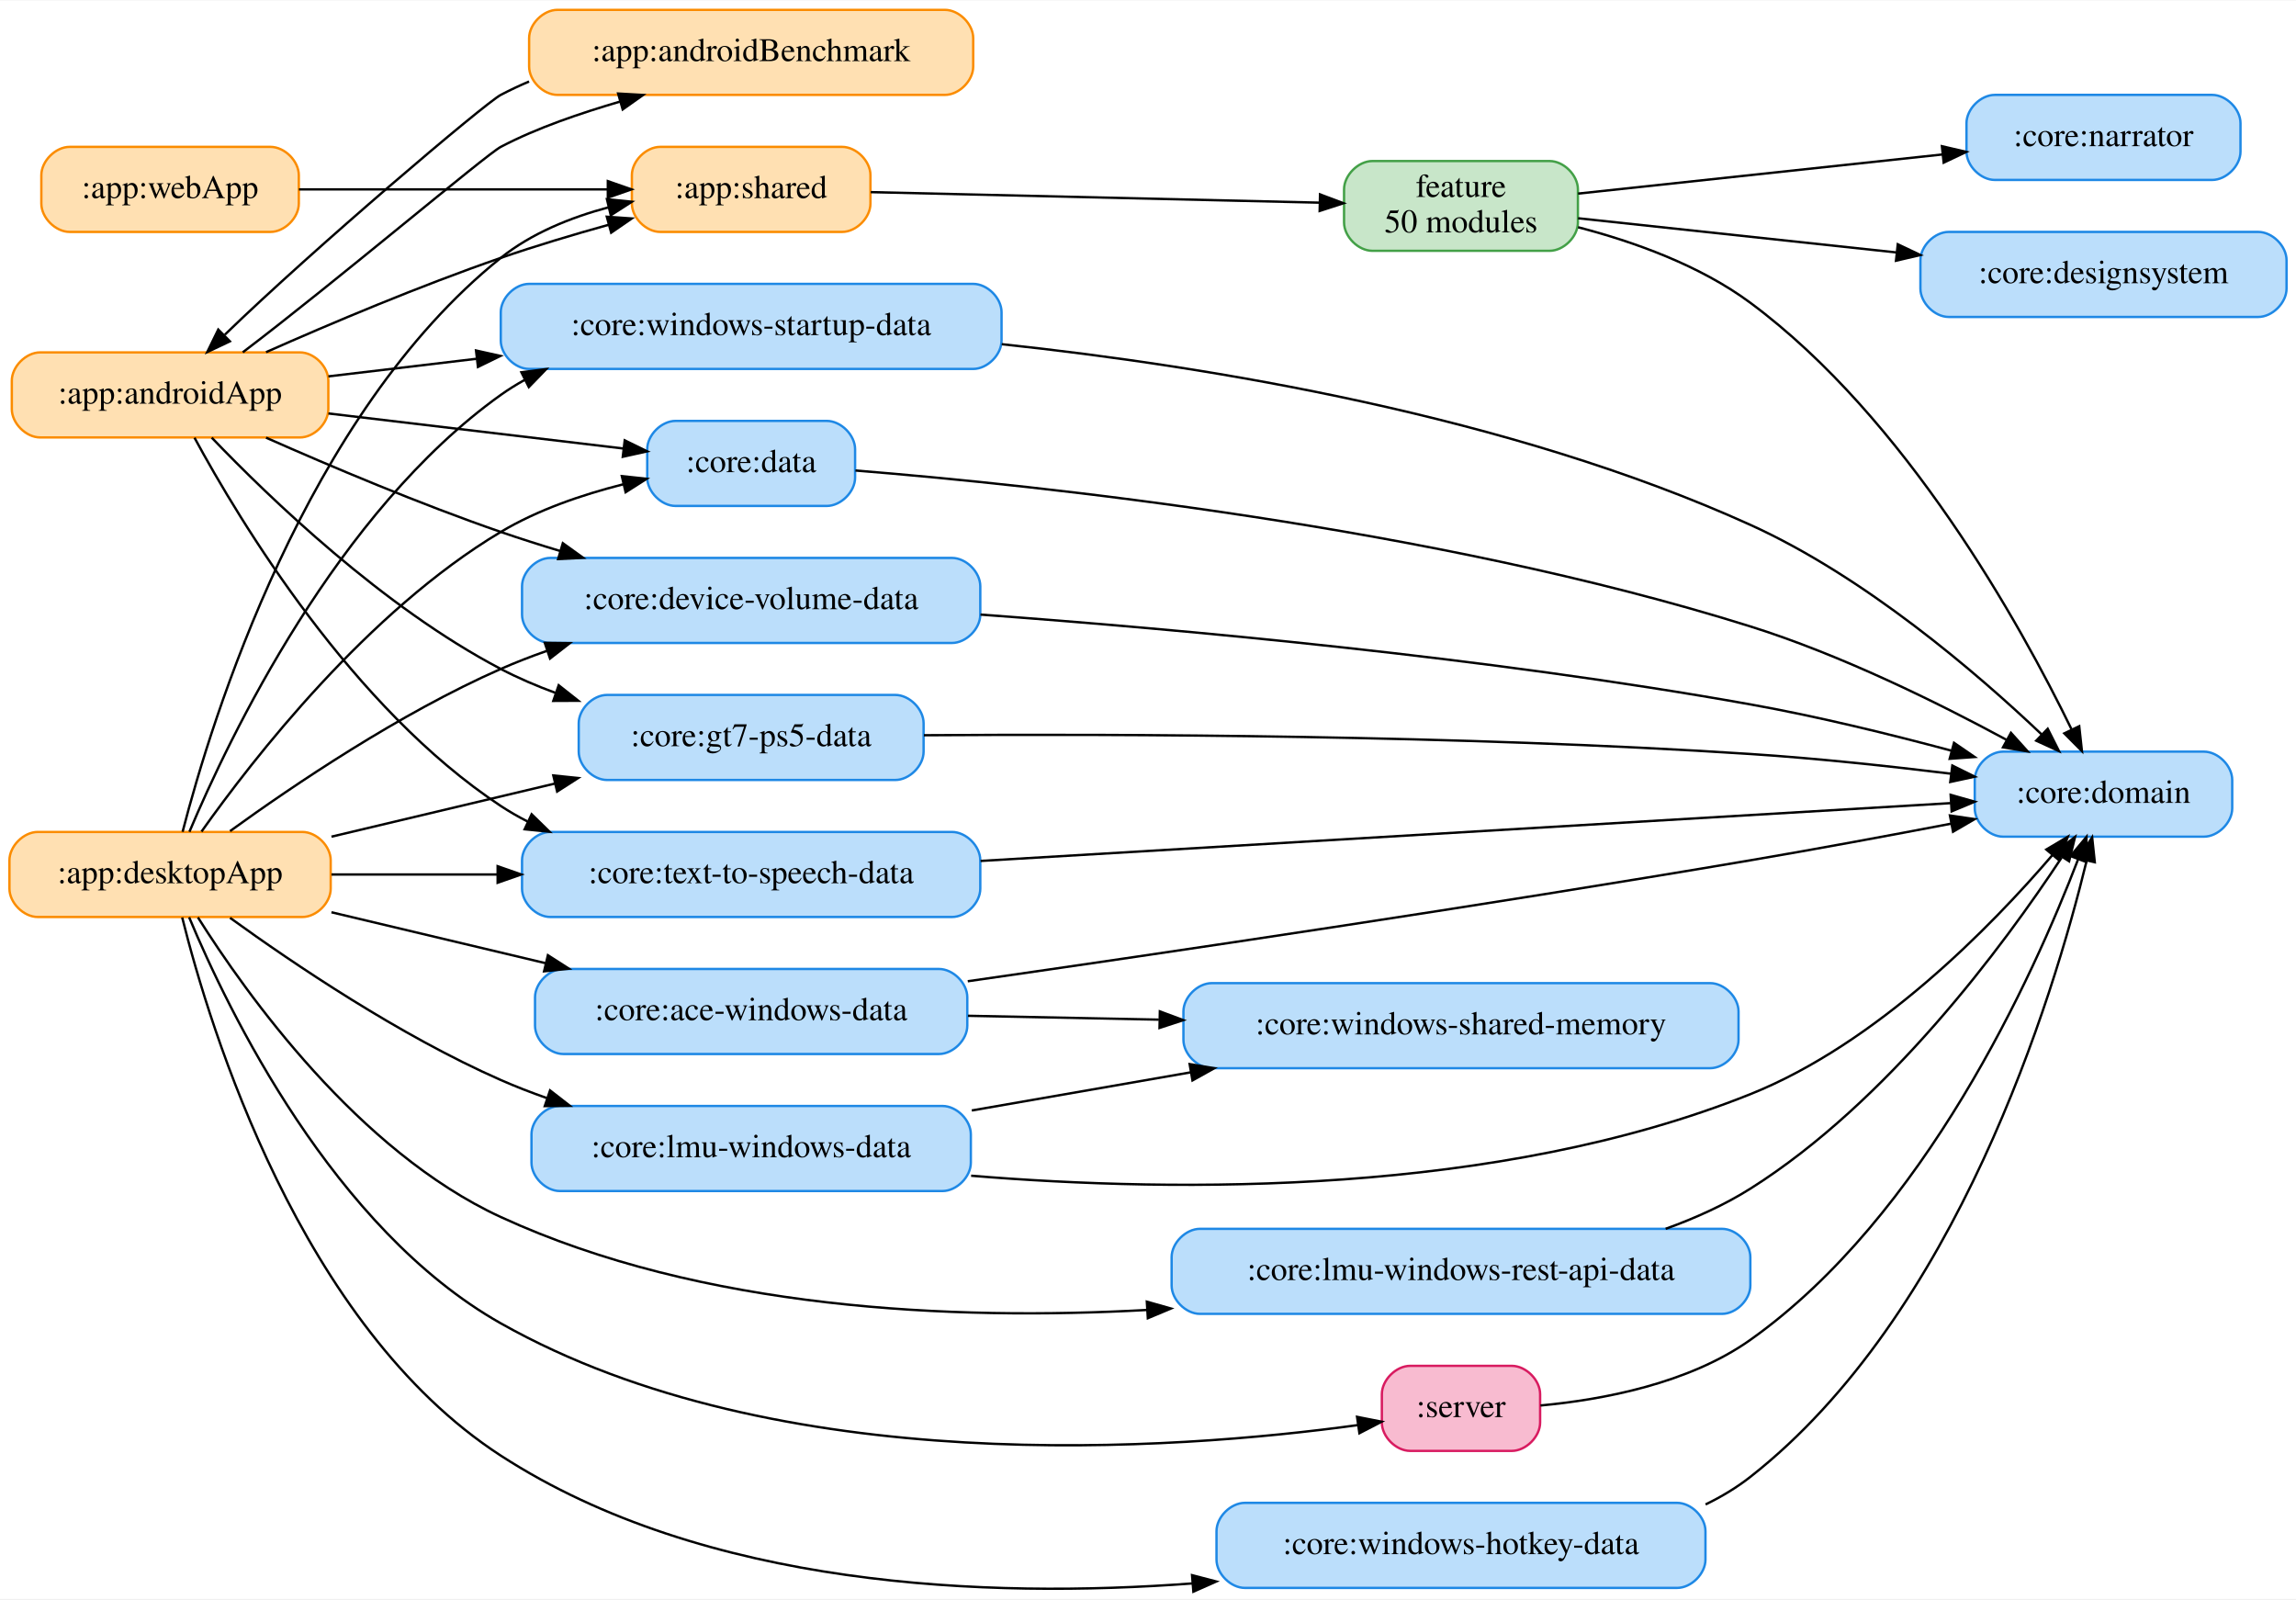
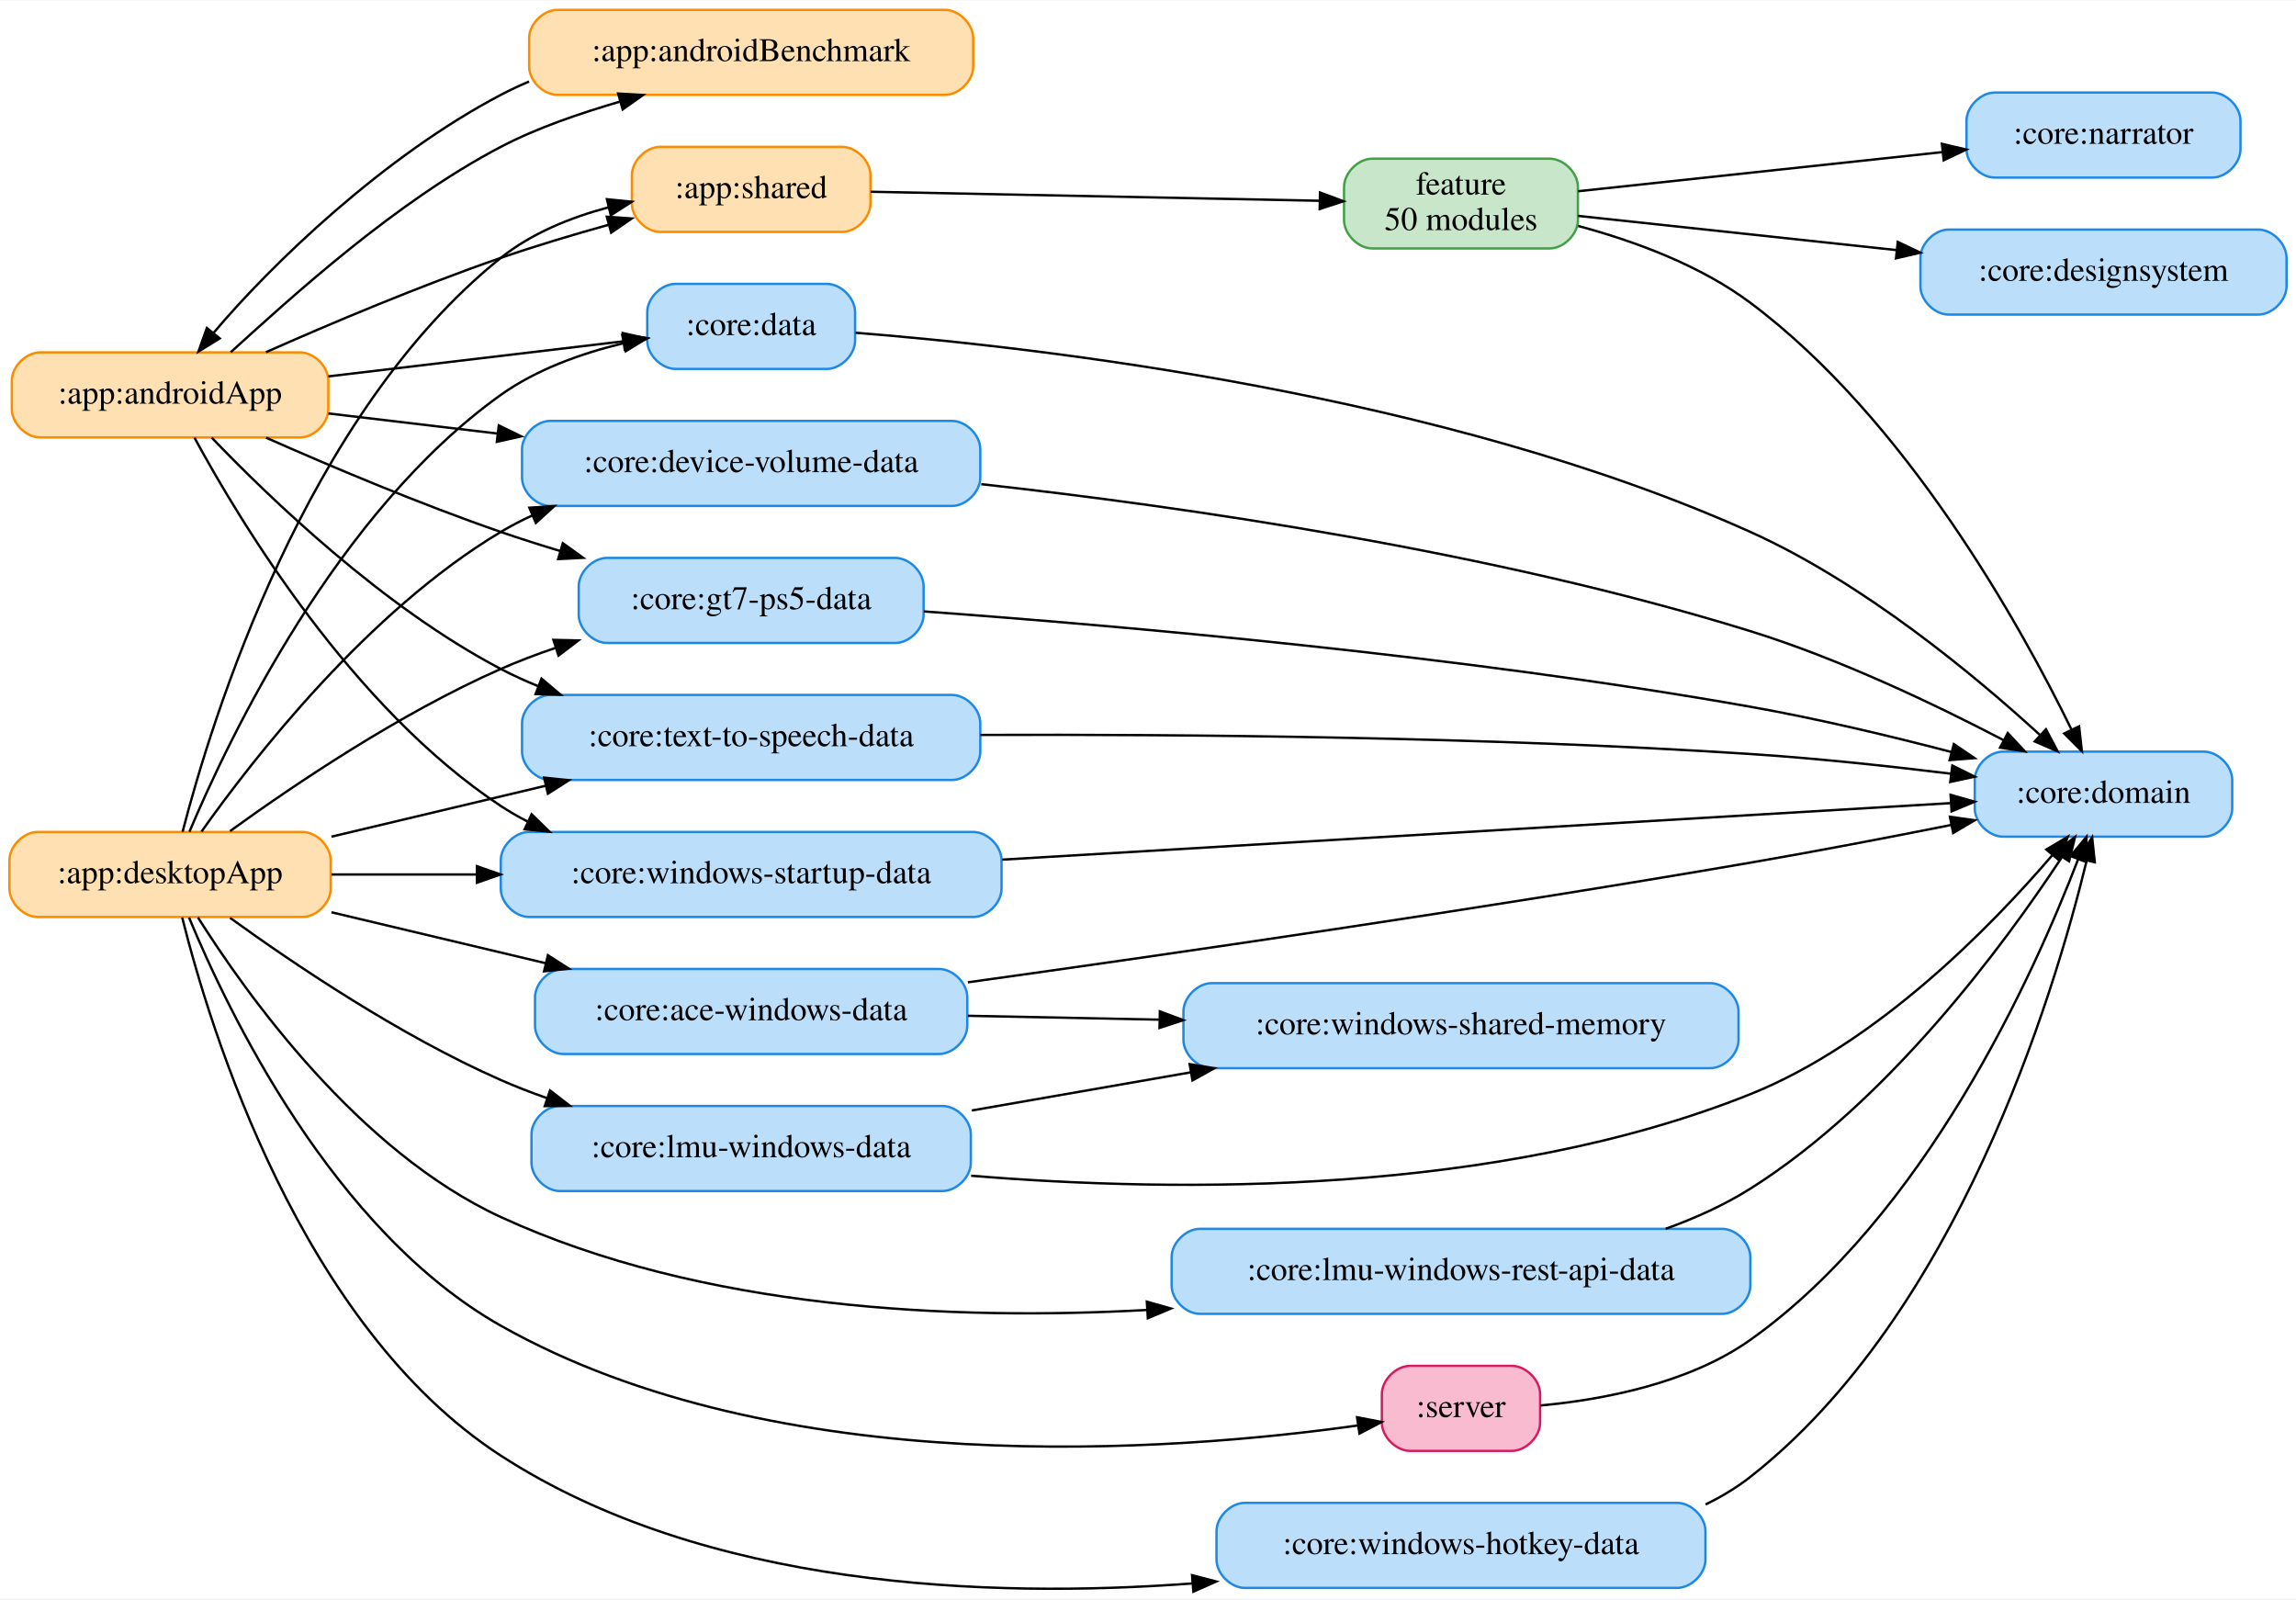
<svg xmlns="http://www.w3.org/2000/svg" width="972pt" height="677pt" viewBox="0.00 0.00 972.00 676.66">
  <g id="graph0" class="graph" transform="scale(1 1) rotate(0) translate(4 672.66)">
    <polygon fill="white" stroke="transparent" points="-4,4 -4,-672.66 968,-672.66 968,4 -4,4" />
    <g id="node1" class="node">
      <path fill="#ffe0b2" stroke="#fb8c00" d="M123,-523.66C123,-523.66 13,-523.66 13,-523.66 7,-523.66 1,-517.66 1,-511.66 1,-511.66 1,-499.66 1,-499.66 1,-493.66 7,-487.66 13,-487.66 13,-487.66 123,-487.66 123,-487.66 129,-487.66 135,-493.66 135,-499.66 135,-499.66 135,-511.66 135,-511.66 135,-517.66 129,-523.66 123,-523.66" />
      <text text-anchor="middle" x="68" y="-501.96" font-family="Times,serif" font-size="14.00">:app:androidApp</text>
    </g>
    <g id="node2" class="node">
      <path fill="#ffe0b2" stroke="#fb8c00" d="M396,-668.66C396,-668.66 232,-668.66 232,-668.66 226,-668.66 220,-662.66 220,-656.66 220,-656.66 220,-644.66 220,-644.66 220,-638.66 226,-632.66 232,-632.66 232,-632.66 396,-632.66 396,-632.66 402,-632.66 408,-638.66 408,-644.66 408,-644.66 408,-656.66 408,-656.66 408,-662.66 402,-668.66 396,-668.66" />
      <text text-anchor="middle" x="314" y="-646.96" font-family="Times,serif" font-size="14.00">:app:androidBenchmark</text>
    </g>
    <g id="edge1" class="edge">
-       <path fill="none" stroke="black" d="M98.78,-523.7C137.75,-553.22 201.84,-607.43 208,-610.66 223.61,-618.84 241.78,-624.91 258.56,-629.85" />
+       <path fill="none" stroke="black" d="M93.7,-523.76C119.75,-547.35 163.17,-587.18 208,-610.66 223.61,-618.84 241.78,-624.91 258.56,-629.85" />
      <polygon fill="black" stroke="black" points="257.68,-633.23 268.26,-632.63 259.61,-626.51 257.68,-633.23" />
    </g>
    <g id="node4" class="node">
      <path fill="#ffe0b2" stroke="#fb8c00" d="M352.5,-610.66C352.5,-610.66 275.5,-610.66 275.5,-610.66 269.5,-610.66 263.5,-604.66 263.5,-598.66 263.5,-598.66 263.5,-586.66 263.5,-586.66 263.5,-580.66 269.5,-574.66 275.5,-574.66 275.5,-574.66 352.5,-574.66 352.5,-574.66 358.5,-574.66 364.5,-580.66 364.5,-586.66 364.5,-586.66 364.5,-598.66 364.5,-598.66 364.5,-604.66 358.5,-610.66 352.5,-610.66" />
      <text text-anchor="middle" x="314" y="-588.96" font-family="Times,serif" font-size="14.00">:app:shared</text>
    </g>
    <g id="edge2" class="edge">
      <path fill="none" stroke="black" d="M108.63,-523.76C136.16,-535.95 173.89,-551.89 208,-563.66 222.66,-568.72 238.71,-573.52 253.75,-577.7" />
      <polygon fill="black" stroke="black" points="252.89,-581.09 263.46,-580.35 254.74,-574.34 252.89,-581.09" />
    </g>
-     <g id="node7" class="node">
-       <path fill="#bbdefb" stroke="#1e88e5" d="M346,-494.66C346,-494.66 282,-494.66 282,-494.66 276,-494.66 270,-488.66 270,-482.66 270,-482.66 270,-470.66 270,-470.66 270,-464.66 276,-458.66 282,-458.66 282,-458.66 346,-458.66 346,-458.66 352,-458.66 358,-464.66 358,-470.66 358,-470.66 358,-482.66 358,-482.66 358,-488.66 352,-494.66 346,-494.66" />
-       <text text-anchor="middle" x="314" y="-472.96" font-family="Times,serif" font-size="14.00">:core:data</text>
+     <g id="node6" class="node">
+       <path fill="#bbdefb" stroke="#1e88e5" d="M346,-552.66C346,-552.66 282,-552.66 282,-552.66 276,-552.66 270,-546.66 270,-540.66 270,-540.66 270,-528.66 270,-528.66 270,-522.66 276,-516.66 282,-516.66 282,-516.66 346,-516.66 346,-516.66 352,-516.66 358,-522.66 358,-528.66 358,-528.66 358,-540.66 358,-540.66 358,-546.66 352,-552.66 346,-552.66" />
+       <text text-anchor="middle" x="314" y="-530.96" font-family="Times,serif" font-size="14.00">:core:data</text>
    </g>
    <g id="edge3" class="edge">
-       <path fill="none" stroke="black" d="M135.03,-497.81C174.25,-493.15 223.32,-487.32 259.99,-482.96" />
-       <polygon fill="black" stroke="black" points="260.47,-486.43 269.99,-481.77 259.65,-479.48 260.47,-486.43" />
-     </g>
-     <g id="node9" class="node">
-       <path fill="#bbdefb" stroke="#1e88e5" d="M399,-436.66C399,-436.66 229,-436.66 229,-436.66 223,-436.66 217,-430.66 217,-424.66 217,-424.66 217,-412.66 217,-412.66 217,-406.66 223,-400.66 229,-400.66 229,-400.66 399,-400.66 399,-400.66 405,-400.66 411,-406.66 411,-412.66 411,-412.66 411,-424.66 411,-424.66 411,-430.66 405,-436.66 399,-436.66" />
-       <text text-anchor="middle" x="314" y="-414.96" font-family="Times,serif" font-size="14.00">:core:device-volume-data</text>
+       <path fill="none" stroke="black" d="M135.03,-513.51C174.25,-518.17 223.32,-524 259.99,-528.36" />
+       <polygon fill="black" stroke="black" points="259.65,-531.84 269.99,-529.55 260.47,-524.89 259.65,-531.84" />
+     </g>
+     <g id="node8" class="node">
+       <path fill="#bbdefb" stroke="#1e88e5" d="M399,-494.66C399,-494.66 229,-494.66 229,-494.66 223,-494.66 217,-488.66 217,-482.66 217,-482.66 217,-470.66 217,-470.66 217,-464.66 223,-458.66 229,-458.66 229,-458.66 399,-458.66 399,-458.66 405,-458.66 411,-464.66 411,-470.66 411,-470.66 411,-482.66 411,-482.66 411,-488.66 405,-494.66 399,-494.66" />
+       <text text-anchor="middle" x="314" y="-472.96" font-family="Times,serif" font-size="14.00">:core:device-volume-data</text>
    </g>
    <g id="edge4" class="edge">
+       <path fill="none" stroke="black" d="M135.03,-497.81C157.11,-495.19 182.31,-492.19 206.67,-489.3" />
+       <polygon fill="black" stroke="black" points="207.16,-492.76 216.68,-488.11 206.33,-485.81 207.16,-492.76" />
+     </g>
+     <g id="node10" class="node">
+       <path fill="#bbdefb" stroke="#1e88e5" d="M375,-436.66C375,-436.66 253,-436.66 253,-436.66 247,-436.66 241,-430.66 241,-424.66 241,-424.66 241,-412.66 241,-412.66 241,-406.66 247,-400.66 253,-400.66 253,-400.66 375,-400.66 375,-400.66 381,-400.66 387,-406.66 387,-412.66 387,-412.66 387,-424.66 387,-424.66 387,-430.66 381,-436.66 375,-436.66" />
+       <text text-anchor="middle" x="314" y="-414.96" font-family="Times,serif" font-size="14.00">:core:gt7-ps5-data</text>
+     </g>
+     <g id="edge5" class="edge">
      <path fill="none" stroke="black" d="M108.63,-487.56C136.16,-475.37 173.89,-459.43 208,-447.66 216.12,-444.86 224.66,-442.14 233.22,-439.56" />
      <polygon fill="black" stroke="black" points="234.27,-442.9 242.87,-436.71 232.29,-436.18 234.27,-442.9" />
    </g>
-     <g id="node11" class="node">
-       <path fill="#bbdefb" stroke="#1e88e5" d="M375,-378.66C375,-378.66 253,-378.66 253,-378.66 247,-378.66 241,-372.66 241,-366.66 241,-366.66 241,-354.66 241,-354.66 241,-348.66 247,-342.66 253,-342.66 253,-342.66 375,-342.66 375,-342.66 381,-342.66 387,-348.66 387,-354.66 387,-354.66 387,-366.66 387,-366.66 387,-372.66 381,-378.66 375,-378.66" />
-       <text text-anchor="middle" x="314" y="-356.96" font-family="Times,serif" font-size="14.00">:core:gt7-ps5-data</text>
-     </g>
-     <g id="edge5" class="edge">
-       <path fill="none" stroke="black" d="M85.63,-487.57C110.06,-462.08 158.16,-415.76 208,-389.66 215.35,-385.81 223.25,-382.43 231.32,-379.47" />
-       <polygon fill="black" stroke="black" points="232.52,-382.76 240.83,-376.19 230.24,-376.14 232.52,-382.76" />
-     </g>
-     <g id="node15" class="node">
-       <path fill="#bbdefb" stroke="#1e88e5" d="M399,-320.66C399,-320.66 229,-320.66 229,-320.66 223,-320.66 217,-314.66 217,-308.66 217,-308.66 217,-296.66 217,-296.66 217,-290.66 223,-284.66 229,-284.66 229,-284.66 399,-284.66 399,-284.66 405,-284.66 411,-290.66 411,-296.66 411,-296.66 411,-308.66 411,-308.66 411,-314.66 405,-320.66 399,-320.66" />
-       <text text-anchor="middle" x="314" y="-298.96" font-family="Times,serif" font-size="14.00">:core:text-to-speech-data</text>
+     <g id="node14" class="node">
+       <path fill="#bbdefb" stroke="#1e88e5" d="M399,-378.66C399,-378.66 229,-378.66 229,-378.66 223,-378.66 217,-372.66 217,-366.66 217,-366.66 217,-354.66 217,-354.66 217,-348.66 223,-342.66 229,-342.66 229,-342.66 399,-342.66 399,-342.66 405,-342.66 411,-348.66 411,-354.66 411,-354.66 411,-366.66 411,-366.66 411,-372.66 405,-378.66 399,-378.66" />
+       <text text-anchor="middle" x="314" y="-356.96" font-family="Times,serif" font-size="14.00">:core:text-to-speech-data</text>
    </g>
    <g id="edge6" class="edge">
+       <path fill="none" stroke="black" d="M85.63,-487.57C110.06,-462.08 158.16,-415.76 208,-389.66 213.1,-386.99 218.47,-384.55 223.97,-382.31" />
+       <polygon fill="black" stroke="black" points="225.24,-385.57 233.34,-378.74 222.75,-379.03 225.24,-385.57" />
+     </g>
+     <g id="node17" class="node">
+       <path fill="#bbdefb" stroke="#1e88e5" d="M408,-320.66C408,-320.66 220,-320.66 220,-320.66 214,-320.66 208,-314.66 208,-308.66 208,-308.66 208,-296.66 208,-296.66 208,-290.66 214,-284.66 220,-284.66 220,-284.66 408,-284.66 408,-284.66 414,-284.66 420,-290.66 420,-296.66 420,-296.66 420,-308.66 420,-308.66 420,-314.66 414,-320.66 408,-320.66" />
+       <text text-anchor="middle" x="314" y="-298.96" font-family="Times,serif" font-size="14.00">:core:windows-startup-data</text>
+     </g>
+     <g id="edge7" class="edge">
      <path fill="none" stroke="black" d="M78.34,-487.53C97.6,-452 145.23,-373.07 208,-331.66 211.6,-329.29 215.38,-327.11 219.3,-325.11" />
      <polygon fill="black" stroke="black" points="221.06,-328.15 228.64,-320.75 218.1,-321.8 221.06,-328.15" />
    </g>
-     <g id="node18" class="node">
-       <path fill="#bbdefb" stroke="#1e88e5" d="M408,-552.66C408,-552.66 220,-552.66 220,-552.66 214,-552.66 208,-546.66 208,-540.66 208,-540.66 208,-528.66 208,-528.66 208,-522.66 214,-516.66 220,-516.66 220,-516.66 408,-516.66 408,-516.66 414,-516.66 420,-522.66 420,-528.66 420,-528.66 420,-540.66 420,-540.66 420,-546.66 414,-552.66 408,-552.66" />
-       <text text-anchor="middle" x="314" y="-530.96" font-family="Times,serif" font-size="14.00">:core:windows-startup-data</text>
-     </g>
-     <g id="edge7" class="edge">
-       <path fill="none" stroke="black" d="M135.03,-513.51C154.4,-515.81 176.18,-518.4 197.68,-520.95" />
-       <polygon fill="black" stroke="black" points="197.52,-524.46 207.86,-522.16 198.34,-517.51 197.52,-524.46" />
-     </g>
    <g id="edge8" class="edge">
-       <path fill="none" stroke="black" d="M219.97,-638.33C215.86,-636.57 211.85,-634.68 208,-632.66 201.42,-629.21 128.75,-567.6 91.2,-531.17" />
-       <polygon fill="black" stroke="black" points="93.32,-528.35 83.75,-523.81 88.4,-533.33 93.32,-528.35" />
+       <path fill="none" stroke="black" d="M219.97,-638.33C215.86,-636.57 211.85,-634.68 208,-632.66 158.63,-606.8 110.96,-561.11 86.32,-531.81" />
+       <polygon fill="black" stroke="black" points="89.02,-529.58 80,-524.01 83.58,-533.98 89.02,-529.58" />
    </g>
    <g id="node3" class="node">
      <path fill="#ffe0b2" stroke="#fb8c00" d="M124,-320.66C124,-320.66 12,-320.66 12,-320.66 6,-320.66 0,-314.66 0,-308.66 0,-308.66 0,-296.66 0,-296.66 0,-290.66 6,-284.66 12,-284.66 12,-284.66 124,-284.66 124,-284.66 130,-284.66 136,-290.66 136,-296.66 136,-296.66 136,-308.66 136,-308.66 136,-314.66 130,-320.66 124,-320.66" />
      <text text-anchor="middle" x="68" y="-298.96" font-family="Times,serif" font-size="14.00">:app:desktopApp</text>
    </g>
    <g id="edge9" class="edge">
      <path fill="none" stroke="black" d="M73.3,-320.73C85.56,-368.2 125.27,-497.38 208,-563.66 221.02,-574.09 237.53,-580.77 253.58,-585.06" />
      <polygon fill="black" stroke="black" points="252.94,-588.5 263.48,-587.43 254.57,-581.69 252.94,-588.5" />
    </g>
-     <g id="node6" class="node">
+     <g id="node5" class="node">
      <path fill="#bbdefb" stroke="#1e88e5" d="M393.5,-262.66C393.5,-262.66 234.5,-262.66 234.5,-262.66 228.5,-262.66 222.5,-256.66 222.5,-250.66 222.5,-250.66 222.5,-238.66 222.5,-238.66 222.5,-232.66 228.5,-226.66 234.5,-226.66 234.5,-226.66 393.5,-226.66 393.5,-226.66 399.5,-226.66 405.5,-232.66 405.5,-238.66 405.5,-238.66 405.5,-250.66 405.5,-250.66 405.5,-256.66 399.5,-262.66 393.5,-262.66" />
      <text text-anchor="middle" x="314" y="-240.96" font-family="Times,serif" font-size="14.00">:core:ace-windows-data</text>
    </g>
    <g id="edge10" class="edge">
      <path fill="none" stroke="black" d="M136.32,-286.66C164.33,-280 197.18,-272.19 226.92,-265.12" />
      <polygon fill="black" stroke="black" points="227.95,-268.48 236.87,-262.76 226.33,-261.67 227.95,-268.48" />
    </g>
    <g id="edge11" class="edge">
-       <path fill="none" stroke="black" d="M81.3,-320.81C103.13,-351.61 151.7,-414.07 208,-447.66 223.68,-457.02 242.47,-463.44 259.79,-467.81" />
-       <polygon fill="black" stroke="black" points="259.25,-471.28 269.78,-470.16 260.85,-464.47 259.25,-471.28" />
+       <path fill="none" stroke="black" d="M76.19,-320.73C92.97,-360.52 138.64,-456.15 208,-505.66 223.12,-516.45 242.09,-523.23 259.74,-527.49" />
+       <polygon fill="black" stroke="black" points="259.42,-531 269.94,-529.72 260.91,-524.16 259.42,-531" />
    </g>
    <g id="edge12" class="edge">
-       <path fill="none" stroke="black" d="M93.39,-321.01C120.24,-340.44 165.26,-370.86 208,-389.66 214.22,-392.4 220.77,-394.94 227.42,-397.28" />
-       <polygon fill="black" stroke="black" points="226.63,-400.71 237.23,-400.58 228.86,-394.07 226.63,-400.71" />
+       <path fill="none" stroke="black" d="M81.3,-320.81C103.13,-351.61 151.7,-414.07 208,-447.66 212.19,-450.16 216.61,-452.46 221.16,-454.56" />
+       <polygon fill="black" stroke="black" points="220.1,-457.91 230.67,-458.6 222.84,-451.46 220.1,-457.91" />
    </g>
    <g id="edge13" class="edge">
-       <path fill="none" stroke="black" d="M136.32,-318.66C165.6,-325.62 200.17,-333.84 230.93,-341.15" />
-       <polygon fill="black" stroke="black" points="230.24,-344.58 240.77,-343.49 231.86,-337.77 230.24,-344.58" />
-     </g>
-     <g id="node12" class="node">
+       <path fill="none" stroke="black" d="M93.39,-321.01C120.24,-340.44 165.26,-370.86 208,-389.66 215.38,-392.91 223.22,-395.88 231.16,-398.57" />
+       <polygon fill="black" stroke="black" points="230.27,-401.97 240.87,-401.73 232.44,-395.31 230.27,-401.97" />
+     </g>
+     <g id="node11" class="node">
      <path fill="#bbdefb" stroke="#1e88e5" d="M395,-204.66C395,-204.66 233,-204.66 233,-204.66 227,-204.66 221,-198.66 221,-192.66 221,-192.66 221,-180.66 221,-180.66 221,-174.66 227,-168.66 233,-168.66 233,-168.66 395,-168.66 395,-168.66 401,-168.66 407,-174.66 407,-180.66 407,-180.66 407,-192.66 407,-192.66 407,-198.66 401,-204.66 395,-204.66" />
      <text text-anchor="middle" x="314" y="-182.96" font-family="Times,serif" font-size="14.00">:core:lmu-windows-data</text>
    </g>
    <g id="edge14" class="edge">
      <path fill="none" stroke="black" d="M93.39,-284.31C120.24,-264.88 165.26,-234.46 208,-215.66 214.22,-212.92 220.77,-210.38 227.42,-208.04" />
      <polygon fill="black" stroke="black" points="228.86,-211.25 237.23,-204.74 226.63,-204.61 228.86,-211.25" />
    </g>
-     <g id="node13" class="node">
+     <g id="node12" class="node">
      <path fill="#bbdefb" stroke="#1e88e5" d="M725,-152.66C725,-152.66 504,-152.66 504,-152.66 498,-152.66 492,-146.66 492,-140.66 492,-140.66 492,-128.66 492,-128.66 492,-122.66 498,-116.66 504,-116.66 504,-116.66 725,-116.66 725,-116.66 731,-116.66 737,-122.66 737,-128.66 737,-128.66 737,-140.66 737,-140.66 737,-146.66 731,-152.66 725,-152.66" />
      <text text-anchor="middle" x="614.5" y="-130.96" font-family="Times,serif" font-size="14.00">:core:lmu-windows-rest-api-data</text>
    </g>
    <g id="edge15" class="edge">
      <path fill="none" stroke="black" d="M79.79,-284.5C100.15,-252.17 147.66,-185.45 208,-157.66 293.15,-118.44 399.23,-113.76 481.53,-118.31" />
      <polygon fill="black" stroke="black" points="481.51,-121.82 491.7,-118.93 481.93,-114.83 481.51,-121.82" />
    </g>
    <g id="edge16" class="edge">
-       <path fill="none" stroke="black" d="M136.32,-302.66C158.04,-302.66 182.68,-302.66 206.52,-302.66" />
-       <polygon fill="black" stroke="black" points="206.67,-306.16 216.67,-302.66 206.67,-299.16 206.67,-306.16" />
-     </g>
-     <g id="node16" class="node">
+       <path fill="none" stroke="black" d="M136.32,-318.66C164.33,-325.32 197.18,-333.13 226.92,-340.2" />
+       <polygon fill="black" stroke="black" points="226.33,-343.66 236.87,-342.56 227.95,-336.85 226.33,-343.66" />
+     </g>
+     <g id="node15" class="node">
      <path fill="#bbdefb" stroke="#1e88e5" d="M706,-36.66C706,-36.66 523,-36.66 523,-36.66 517,-36.66 511,-30.66 511,-24.66 511,-24.66 511,-12.66 511,-12.66 511,-6.66 517,-0.66 523,-0.66 523,-0.66 706,-0.66 706,-0.66 712,-0.66 718,-6.66 718,-12.66 718,-12.66 718,-24.66 718,-24.66 718,-30.66 712,-36.66 706,-36.66" />
      <text text-anchor="middle" x="614.5" y="-14.96" font-family="Times,serif" font-size="14.00">:core:windows-hotkey-data</text>
    </g>
    <g id="edge17" class="edge">
      <path fill="none" stroke="black" d="M73.13,-284.46C84.87,-237.42 123.2,-111.61 208,-56.66 294.47,-0.63 413.9,3.93 500.74,-2.55" />
      <polygon fill="black" stroke="black" points="500.65,-6.05 510.9,-3.37 501.21,0.93 500.65,-6.05" />
    </g>
    <g id="edge18" class="edge">
-       <path fill="none" stroke="black" d="M76.19,-320.73C92.97,-360.52 138.64,-456.15 208,-505.66 211.24,-507.97 214.66,-510.1 218.2,-512.06" />
-       <polygon fill="black" stroke="black" points="216.73,-515.24 227.24,-516.59 219.87,-508.98 216.73,-515.24" />
-     </g>
-     <g id="node19" class="node">
+       <path fill="none" stroke="black" d="M136.32,-302.66C155.35,-302.66 176.62,-302.66 197.63,-302.66" />
+       <polygon fill="black" stroke="black" points="197.91,-306.16 207.91,-302.66 197.91,-299.16 197.91,-306.16" />
+     </g>
+     <g id="node18" class="node">
      <path fill="#f8bbd0" stroke="#d81b60" d="M636,-94.66C636,-94.66 593,-94.66 593,-94.66 587,-94.66 581,-88.66 581,-82.66 581,-82.66 581,-70.66 581,-70.66 581,-64.66 587,-58.66 593,-58.66 593,-58.66 636,-58.66 636,-58.66 642,-58.66 648,-64.66 648,-70.66 648,-70.66 648,-82.66 648,-82.66 648,-88.66 642,-94.66 636,-94.66" />
      <text text-anchor="middle" x="614.5" y="-72.96" font-family="Times,serif" font-size="14.00">:server</text>
    </g>
    <g id="edge19" class="edge">
-       <path fill="none" stroke="black" d="M76.07,-284.54C92.47,-245.27 137.17,-152.64 208,-112.66 325.51,-46.33 493.29,-58.92 571,-69.6" />
-       <polygon fill="black" stroke="black" points="570.51,-73.06 580.91,-71.02 571.5,-66.14 570.51,-73.06" />
-     </g>
-     <g id="node20" class="node">
-       <path fill="#c8e6c9" stroke="#43a047" d="M652,-604.66C652,-604.66 577,-604.66 577,-604.66 571,-604.66 565,-598.66 565,-592.66 565,-592.66 565,-578.66 565,-578.66 565,-572.66 571,-566.66 577,-566.66 577,-566.66 652,-566.66 652,-566.66 658,-566.66 664,-572.66 664,-578.66 664,-578.66 664,-592.66 664,-592.66 664,-598.66 658,-604.66 652,-604.66" />
-       <text text-anchor="middle" x="614.5" y="-589.46" font-family="Times,serif" font-size="14.00">feature</text>
-       <text text-anchor="middle" x="614.5" y="-574.46" font-family="Times,serif" font-size="14.00">50 modules</text>
+       <path fill="none" stroke="black" d="M76.03,-284.44C92.36,-244.94 136.93,-151.78 208,-111.66 325.49,-45.34 493.28,-58.48 570.99,-69.44" />
+       <polygon fill="black" stroke="black" points="570.5,-72.91 580.9,-70.9 571.52,-65.98 570.5,-72.91" />
+     </g>
+     <g id="node19" class="node">
+       <path fill="#c8e6c9" stroke="#43a047" d="M652,-605.66C652,-605.66 577,-605.66 577,-605.66 571,-605.66 565,-599.66 565,-593.66 565,-593.66 565,-579.66 565,-579.66 565,-573.66 571,-567.66 577,-567.66 577,-567.66 652,-567.66 652,-567.66 658,-567.66 664,-573.66 664,-579.66 664,-579.66 664,-593.66 664,-593.66 664,-599.66 658,-605.66 652,-605.66" />
+       <text text-anchor="middle" x="614.5" y="-590.46" font-family="Times,serif" font-size="14.00">feature</text>
+       <text text-anchor="middle" x="614.5" y="-575.46" font-family="Times,serif" font-size="14.00">50 modules</text>
    </g>
    <g id="edge20" class="edge">
-       <path fill="none" stroke="black" d="M364.63,-591.5C416.91,-590.27 499.21,-588.34 554.71,-587.04" />
-       <polygon fill="black" stroke="black" points="554.83,-590.54 564.75,-586.8 554.67,-583.54 554.83,-590.54" />
-     </g>
-     <g id="node5" class="node">
-       <path fill="#ffe0b2" stroke="#fb8c00" d="M110.5,-610.66C110.5,-610.66 25.5,-610.66 25.5,-610.66 19.5,-610.66 13.5,-604.66 13.5,-598.66 13.5,-598.66 13.5,-586.66 13.5,-586.66 13.5,-580.66 19.5,-574.66 25.5,-574.66 25.5,-574.66 110.5,-574.66 110.5,-574.66 116.5,-574.66 122.5,-580.66 122.5,-586.66 122.5,-586.66 122.5,-598.66 122.5,-598.66 122.5,-604.66 116.5,-610.66 110.5,-610.66" />
-       <text text-anchor="middle" x="68" y="-588.96" font-family="Times,serif" font-size="14.00">:app:webApp</text>
-     </g>
-     <g id="edge21" class="edge">
-       <path fill="none" stroke="black" d="M122.55,-592.66C161.13,-592.66 213.23,-592.66 253.18,-592.66" />
-       <polygon fill="black" stroke="black" points="253.32,-596.16 263.32,-592.66 253.32,-589.16 253.32,-596.16" />
-     </g>
-     <g id="node10" class="node">
+       <path fill="none" stroke="black" d="M364.63,-591.66C416.91,-590.61 499.21,-588.96 554.71,-587.84" />
+       <polygon fill="black" stroke="black" points="554.82,-591.34 564.75,-587.64 554.68,-584.34 554.82,-591.34" />
+     </g>
+     <g id="node9" class="node">
      <path fill="#bbdefb" stroke="#1e88e5" d="M929,-354.66C929,-354.66 844,-354.66 844,-354.66 838,-354.66 832,-348.66 832,-342.66 832,-342.66 832,-330.66 832,-330.66 832,-324.66 838,-318.66 844,-318.66 844,-318.66 929,-318.66 929,-318.66 935,-318.66 941,-324.66 941,-330.66 941,-330.66 941,-342.66 941,-342.66 941,-348.66 935,-354.66 929,-354.66" />
      <text text-anchor="middle" x="886.5" y="-332.96" font-family="Times,serif" font-size="14.00">:core:domain</text>
    </g>
-     <g id="edge22" class="edge">
-       <path fill="none" stroke="black" d="M405.7,-257.46C491.26,-269.75 623.04,-289.28 737,-308.66 764.98,-313.42 795.83,-319.16 822.13,-324.19" />
-       <polygon fill="black" stroke="black" points="821.49,-327.63 831.97,-326.09 822.81,-320.76 821.49,-327.63" />
-     </g>
-     <g id="node17" class="node">
+     <g id="edge21" class="edge">
+       <path fill="none" stroke="black" d="M405.74,-257.01C491.32,-268.95 623.12,-288.05 737,-307.66 765,-312.48 795.86,-318.41 822.15,-323.64" />
+       <polygon fill="black" stroke="black" points="821.5,-327.08 831.99,-325.61 822.87,-320.22 821.5,-327.08" />
+     </g>
+     <g id="node16" class="node">
      <path fill="#bbdefb" stroke="#1e88e5" d="M720,-256.66C720,-256.66 509,-256.66 509,-256.66 503,-256.66 497,-250.66 497,-244.66 497,-244.66 497,-232.66 497,-232.66 497,-226.66 503,-220.66 509,-220.66 509,-220.66 720,-220.66 720,-220.66 726,-220.66 732,-226.66 732,-232.66 732,-232.66 732,-244.66 732,-244.66 732,-250.66 726,-256.66 720,-256.66" />
      <text text-anchor="middle" x="614.5" y="-234.96" font-family="Times,serif" font-size="14.00">:core:windows-shared-memory</text>
    </g>
-     <g id="edge23" class="edge">
+     <g id="edge22" class="edge">
      <path fill="none" stroke="black" d="M405.78,-242.84C431.25,-242.32 459.43,-241.76 486.59,-241.21" />
      <polygon fill="black" stroke="black" points="487.02,-244.7 496.95,-241 486.88,-237.7 487.02,-244.7" />
    </g>
+     <g id="edge23" class="edge">
+       <path fill="none" stroke="black" d="M358.22,-531.97C436.81,-525.74 607.03,-506.11 737,-447.66 784.76,-426.18 831.8,-387.17 859.74,-361.58" />
+       <polygon fill="black" stroke="black" points="862.15,-364.12 867.1,-354.75 857.39,-358.99 862.15,-364.12" />
+     </g>
+     <g id="node7" class="node">
+       <path fill="#bbdefb" stroke="#1e88e5" d="M952,-575.66C952,-575.66 821,-575.66 821,-575.66 815,-575.66 809,-569.66 809,-563.66 809,-563.66 809,-551.66 809,-551.66 809,-545.66 815,-539.66 821,-539.66 821,-539.66 952,-539.66 952,-539.66 958,-539.66 964,-545.66 964,-551.66 964,-551.66 964,-563.66 964,-563.66 964,-569.66 958,-575.66 952,-575.66" />
+       <text text-anchor="middle" x="886.5" y="-553.96" font-family="Times,serif" font-size="14.00">:core:designsystem</text>
+     </g>
    <g id="edge24" class="edge">
-       <path fill="none" stroke="black" d="M358.15,-473.66C435.59,-467.39 602.6,-449.83 737,-407.66 775.26,-395.66 816.19,-375.48 845.37,-359.7" />
-       <polygon fill="black" stroke="black" points="847.32,-362.62 854.41,-354.75 843.96,-356.48 847.32,-362.62" />
-     </g>
-     <g id="node8" class="node">
-       <path fill="#bbdefb" stroke="#1e88e5" d="M952,-574.66C952,-574.66 821,-574.66 821,-574.66 815,-574.66 809,-568.66 809,-562.66 809,-562.66 809,-550.66 809,-550.66 809,-544.66 815,-538.66 821,-538.66 821,-538.66 952,-538.66 952,-538.66 958,-538.66 964,-544.66 964,-550.66 964,-550.66 964,-562.66 964,-562.66 964,-568.66 958,-574.66 952,-574.66" />
-       <text text-anchor="middle" x="886.5" y="-552.96" font-family="Times,serif" font-size="14.00">:core:designsystem</text>
+       <path fill="none" stroke="black" d="M411.4,-467.88C498.06,-458.25 628.08,-439.45 737,-405.66 774.61,-393.99 814.99,-374.75 844.14,-359.55" />
+       <polygon fill="black" stroke="black" points="845.98,-362.53 853.19,-354.77 842.71,-356.34 845.98,-362.53" />
    </g>
    <g id="edge25" class="edge">
-       <path fill="none" stroke="black" d="M411.09,-412.67C497,-406.36 626.06,-394.53 737,-374.66 765.22,-369.61 795.99,-362.08 822.16,-355.05" />
-       <polygon fill="black" stroke="black" points="823.22,-358.39 831.96,-352.39 821.39,-351.63 823.22,-358.39" />
+       <path fill="none" stroke="black" d="M387.11,-414.01C471.46,-407.87 615.11,-395.24 737,-373.66 765.19,-368.67 795.95,-361.33 822.13,-354.5" />
+       <polygon fill="black" stroke="black" points="823.15,-357.85 831.92,-351.91 821.36,-351.08 823.15,-357.85" />
    </g>
    <g id="edge26" class="edge">
-       <path fill="none" stroke="black" d="M387.14,-361.6C471.24,-362.19 614.34,-361.68 737,-353.66 764.89,-351.84 795.6,-348.54 821.81,-345.33" />
-       <polygon fill="black" stroke="black" points="822.51,-348.77 832,-344.06 821.64,-341.82 822.51,-348.77" />
-     </g>
-     <g id="edge27" class="edge">
      <path fill="none" stroke="black" d="M407.12,-175.14C495.14,-167.88 629.89,-166.76 737,-209.66 790.77,-231.2 838.87,-280.5 864.95,-310.95" />
      <polygon fill="black" stroke="black" points="862.29,-313.22 871.4,-318.63 867.65,-308.72 862.29,-313.22" />
    </g>
-     <g id="edge28" class="edge">
+     <g id="edge27" class="edge">
      <path fill="none" stroke="black" d="M407.4,-202.76C436.76,-207.87 469.56,-213.59 500.22,-218.93" />
      <polygon fill="black" stroke="black" points="499.63,-222.38 510.09,-220.65 500.83,-215.48 499.63,-222.38" />
    </g>
-     <g id="edge29" class="edge">
+     <g id="edge28" class="edge">
      <path fill="none" stroke="black" d="M701.15,-152.67C713.68,-157.18 726.04,-162.76 737,-169.66 795.4,-206.46 844.36,-272.77 868.78,-309.8" />
      <polygon fill="black" stroke="black" points="866.08,-312.06 874.46,-318.55 871.95,-308.25 866.08,-312.06" />
    </g>
-     <g id="node14" class="node">
-       <path fill="#bbdefb" stroke="#1e88e5" d="M932.5,-632.66C932.5,-632.66 840.5,-632.66 840.5,-632.66 834.5,-632.66 828.5,-626.66 828.5,-620.66 828.5,-620.66 828.5,-608.66 828.5,-608.66 828.5,-602.66 834.5,-596.66 840.5,-596.66 840.5,-596.66 932.5,-596.66 932.5,-596.66 938.5,-596.66 944.5,-602.66 944.5,-608.66 944.5,-608.66 944.5,-620.66 944.5,-620.66 944.5,-626.66 938.5,-632.66 932.5,-632.66" />
-       <text text-anchor="middle" x="886.5" y="-610.96" font-family="Times,serif" font-size="14.00">:core:narrator</text>
+     <g id="node13" class="node">
+       <path fill="#bbdefb" stroke="#1e88e5" d="M932.5,-633.66C932.5,-633.66 840.5,-633.66 840.5,-633.66 834.5,-633.66 828.5,-627.66 828.5,-621.66 828.5,-621.66 828.5,-609.66 828.5,-609.66 828.5,-603.66 834.5,-597.66 840.5,-597.66 840.5,-597.66 932.5,-597.66 932.5,-597.66 938.5,-597.66 944.5,-603.66 944.5,-609.66 944.5,-609.66 944.5,-621.66 944.5,-621.66 944.5,-627.66 938.5,-633.66 932.5,-633.66" />
+       <text text-anchor="middle" x="886.5" y="-611.96" font-family="Times,serif" font-size="14.00">:core:narrator</text>
+     </g>
+     <g id="edge29" class="edge">
+       <path fill="none" stroke="black" d="M411.06,-361.73C496.67,-362.04 625.31,-360.96 737,-353.66 764.89,-351.84 795.6,-348.54 821.81,-345.33" />
+       <polygon fill="black" stroke="black" points="822.51,-348.77 832,-344.06 821.64,-341.82 822.51,-348.77" />
    </g>
    <g id="edge30" class="edge">
-       <path fill="none" stroke="black" d="M411.13,-308.39C527.99,-315.35 721.9,-326.91 821.75,-332.86" />
-       <polygon fill="black" stroke="black" points="821.8,-336.37 831.99,-333.47 822.22,-329.38 821.8,-336.37" />
-     </g>
-     <g id="edge31" class="edge">
      <path fill="none" stroke="black" d="M718.05,-35.99C724.8,-39.26 731.2,-43.11 737,-47.66 824.32,-116.17 865.14,-250.08 879.35,-308.4" />
      <polygon fill="black" stroke="black" points="876,-309.44 881.7,-318.37 882.82,-307.84 876,-309.44" />
    </g>
+     <g id="edge31" class="edge">
+       <path fill="none" stroke="black" d="M420.3,-308.94C537.88,-315.94 724.4,-327.06 821.69,-332.86" />
+       <polygon fill="black" stroke="black" points="821.78,-336.37 831.97,-333.47 822.19,-329.38 821.78,-336.37" />
+     </g>
    <g id="edge32" class="edge">
-       <path fill="none" stroke="black" d="M420.09,-527.13C508.03,-517.74 635.11,-496.85 737,-450.66 785.43,-428.7 832.62,-388.25 860.36,-361.91" />
-       <polygon fill="black" stroke="black" points="862.89,-364.34 867.66,-354.88 858.03,-359.29 862.89,-364.34" />
-     </g>
-     <g id="edge33" class="edge">
      <path fill="none" stroke="black" d="M648.15,-77.88C674.3,-80.3 710.82,-87.09 737,-105.66 810.88,-158.06 856.89,-259.91 875.71,-308.95" />
      <polygon fill="black" stroke="black" points="872.53,-310.44 879.31,-318.58 879.08,-307.99 872.53,-310.44" />
    </g>
+     <g id="edge33" class="edge">
+       <path fill="none" stroke="black" d="M664.08,-581.44C701.56,-577.42 754.36,-571.75 799,-566.95" />
+       <polygon fill="black" stroke="black" points="799.41,-570.43 808.98,-565.88 798.66,-563.47 799.41,-570.43" />
+     </g>
    <g id="edge34" class="edge">
-       <path fill="none" stroke="black" d="M664.08,-580.44C701.56,-576.42 754.36,-570.75 799,-565.95" />
-       <polygon fill="black" stroke="black" points="799.41,-569.43 808.98,-564.88 798.66,-562.47 799.41,-569.43" />
+       <path fill="none" stroke="black" d="M664.07,-577.19C687.74,-570.84 715.64,-560.63 737,-544.66 802.92,-495.4 851.27,-408.34 872.91,-364.11" />
+       <polygon fill="black" stroke="black" points="876.18,-365.37 877.35,-354.84 869.87,-362.34 876.18,-365.37" />
    </g>
    <g id="edge35" class="edge">
-       <path fill="none" stroke="black" d="M664.07,-576.64C687.74,-570.49 715.63,-560.51 737,-544.66 803.1,-495.64 851.37,-408.47 872.95,-364.16" />
-       <polygon fill="black" stroke="black" points="876.23,-365.41 877.38,-354.88 869.91,-362.39 876.23,-365.41" />
-     </g>
-     <g id="edge36" class="edge">
-       <path fill="none" stroke="black" d="M664.08,-590.88C707.17,-595.51 770.53,-602.31 818.44,-607.46" />
-       <polygon fill="black" stroke="black" points="818.1,-610.94 828.42,-608.53 818.85,-603.98 818.1,-610.94" />
+       <path fill="none" stroke="black" d="M664.08,-591.88C707.17,-596.51 770.53,-603.31 818.44,-608.46" />
+       <polygon fill="black" stroke="black" points="818.1,-611.94 828.42,-609.53 818.85,-604.98 818.1,-611.94" />
    </g>
  </g>
</svg>
